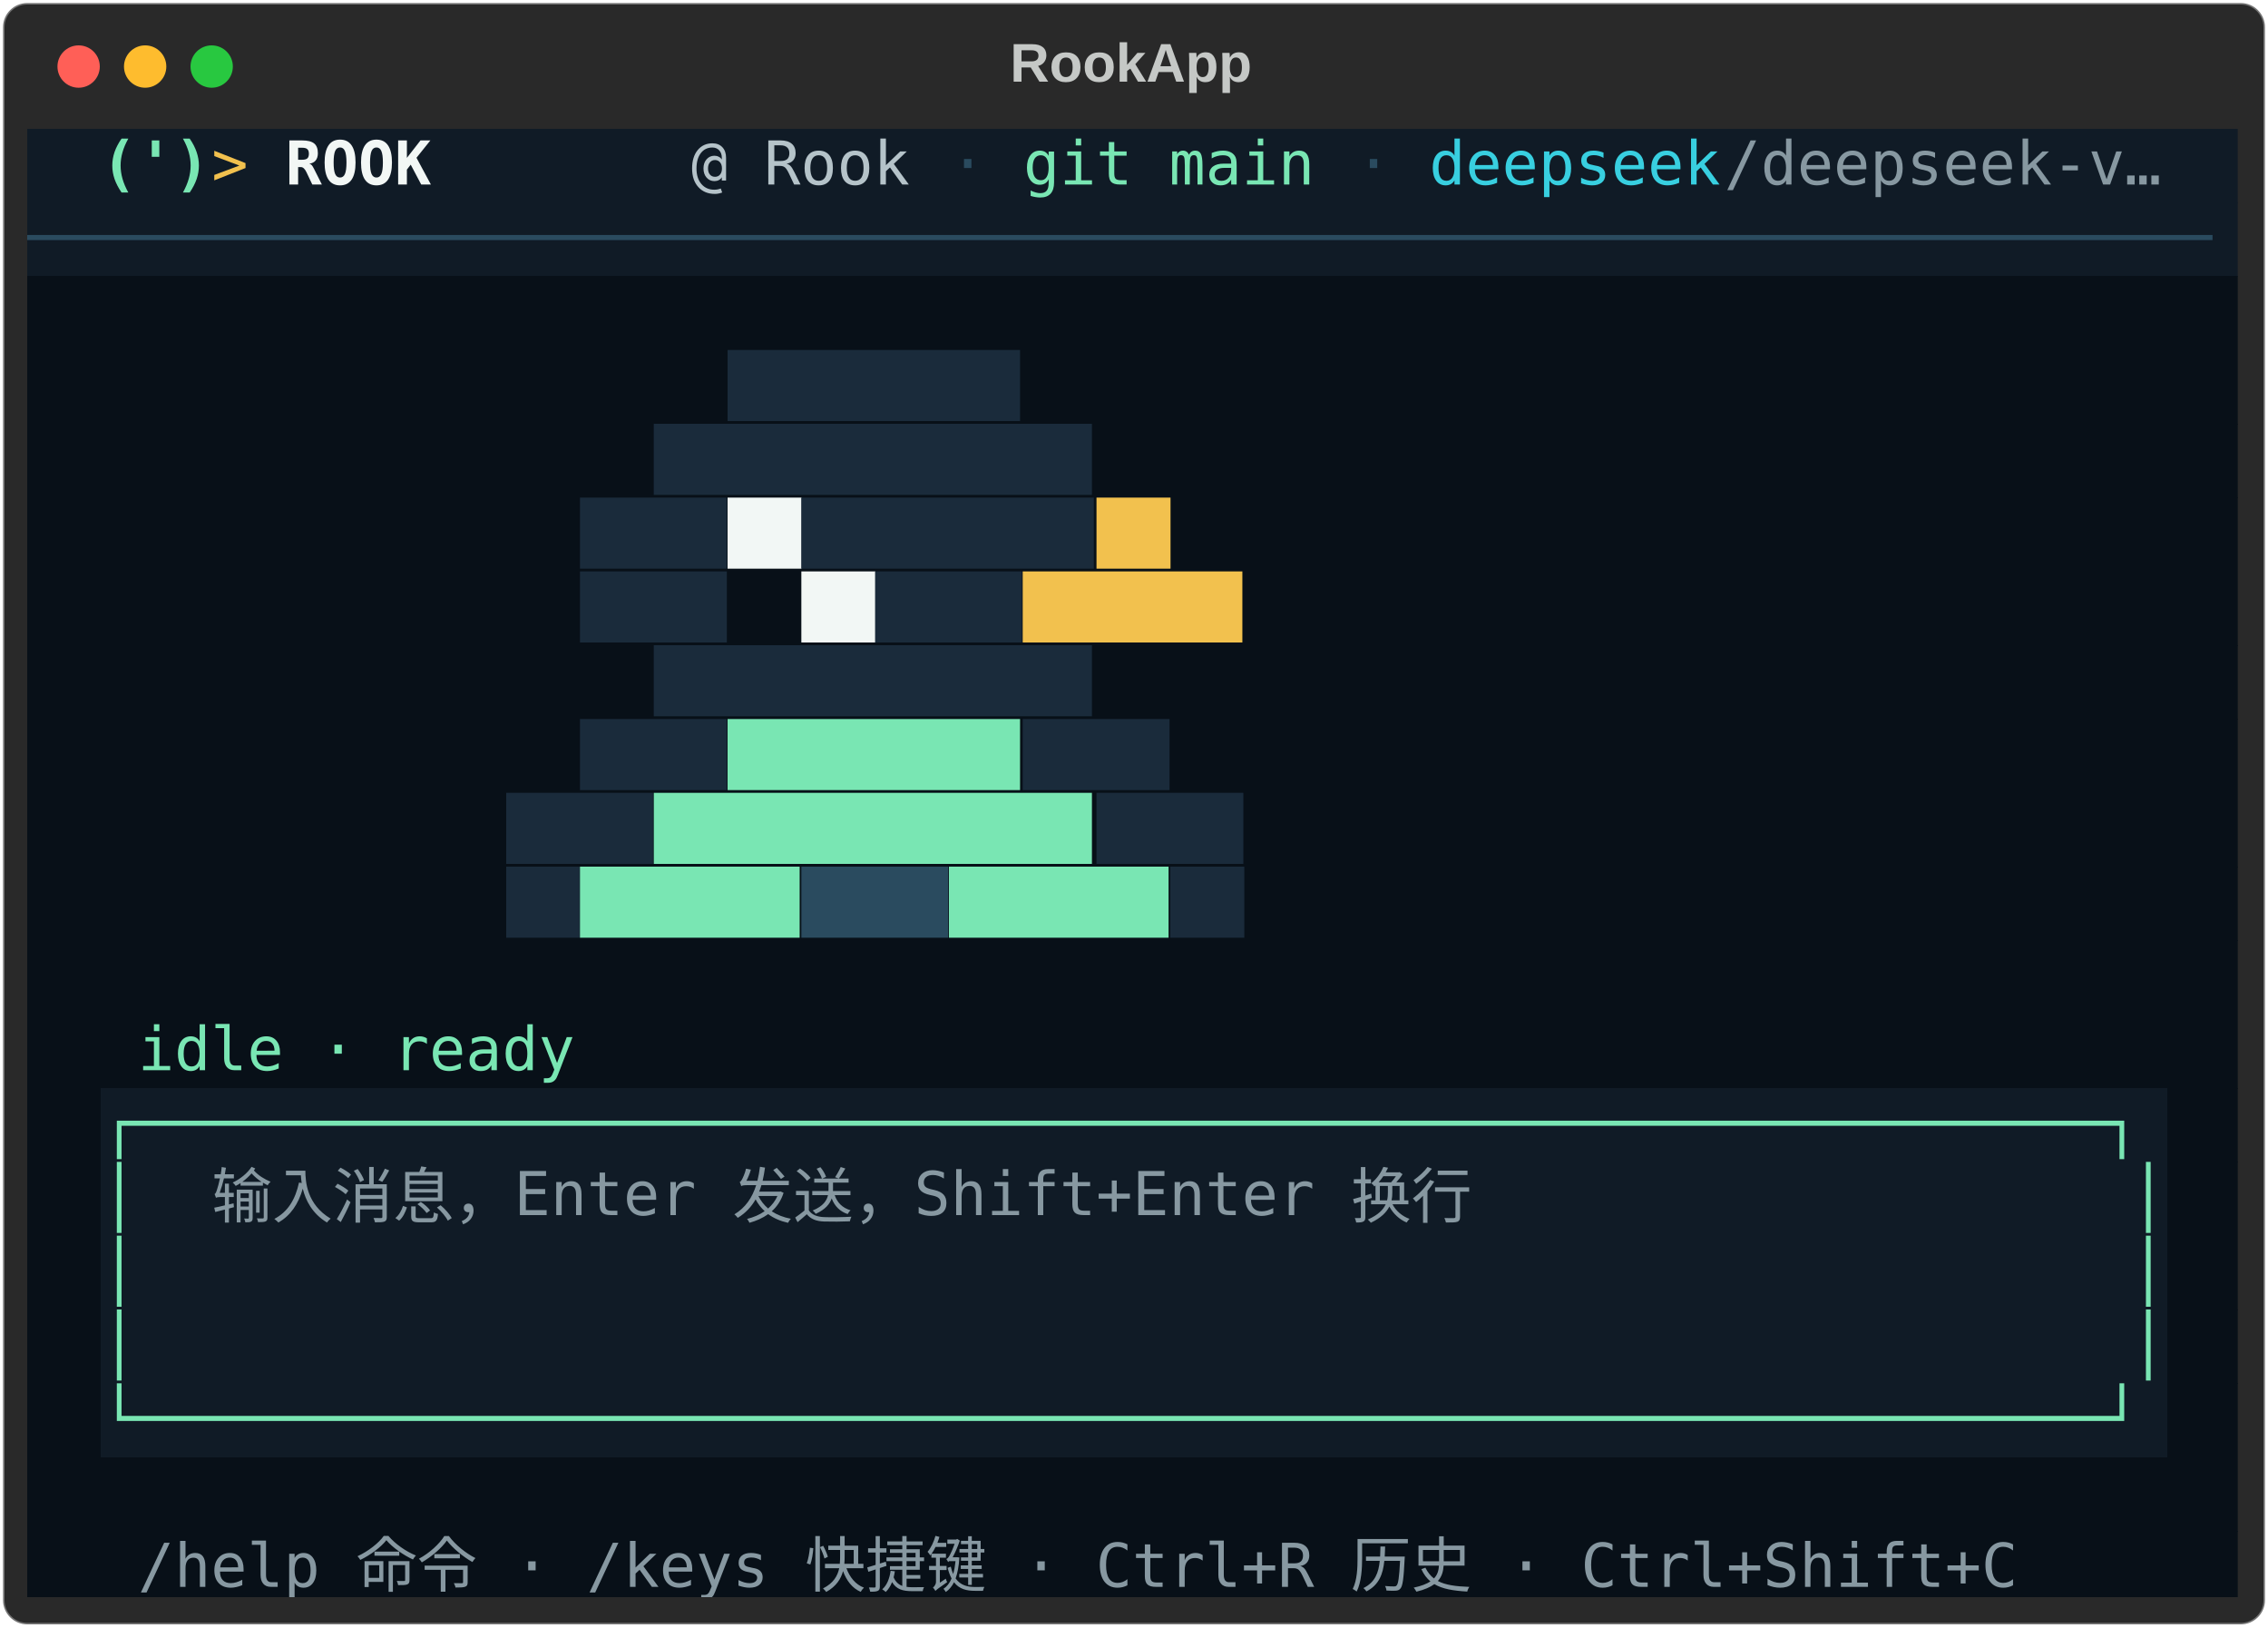
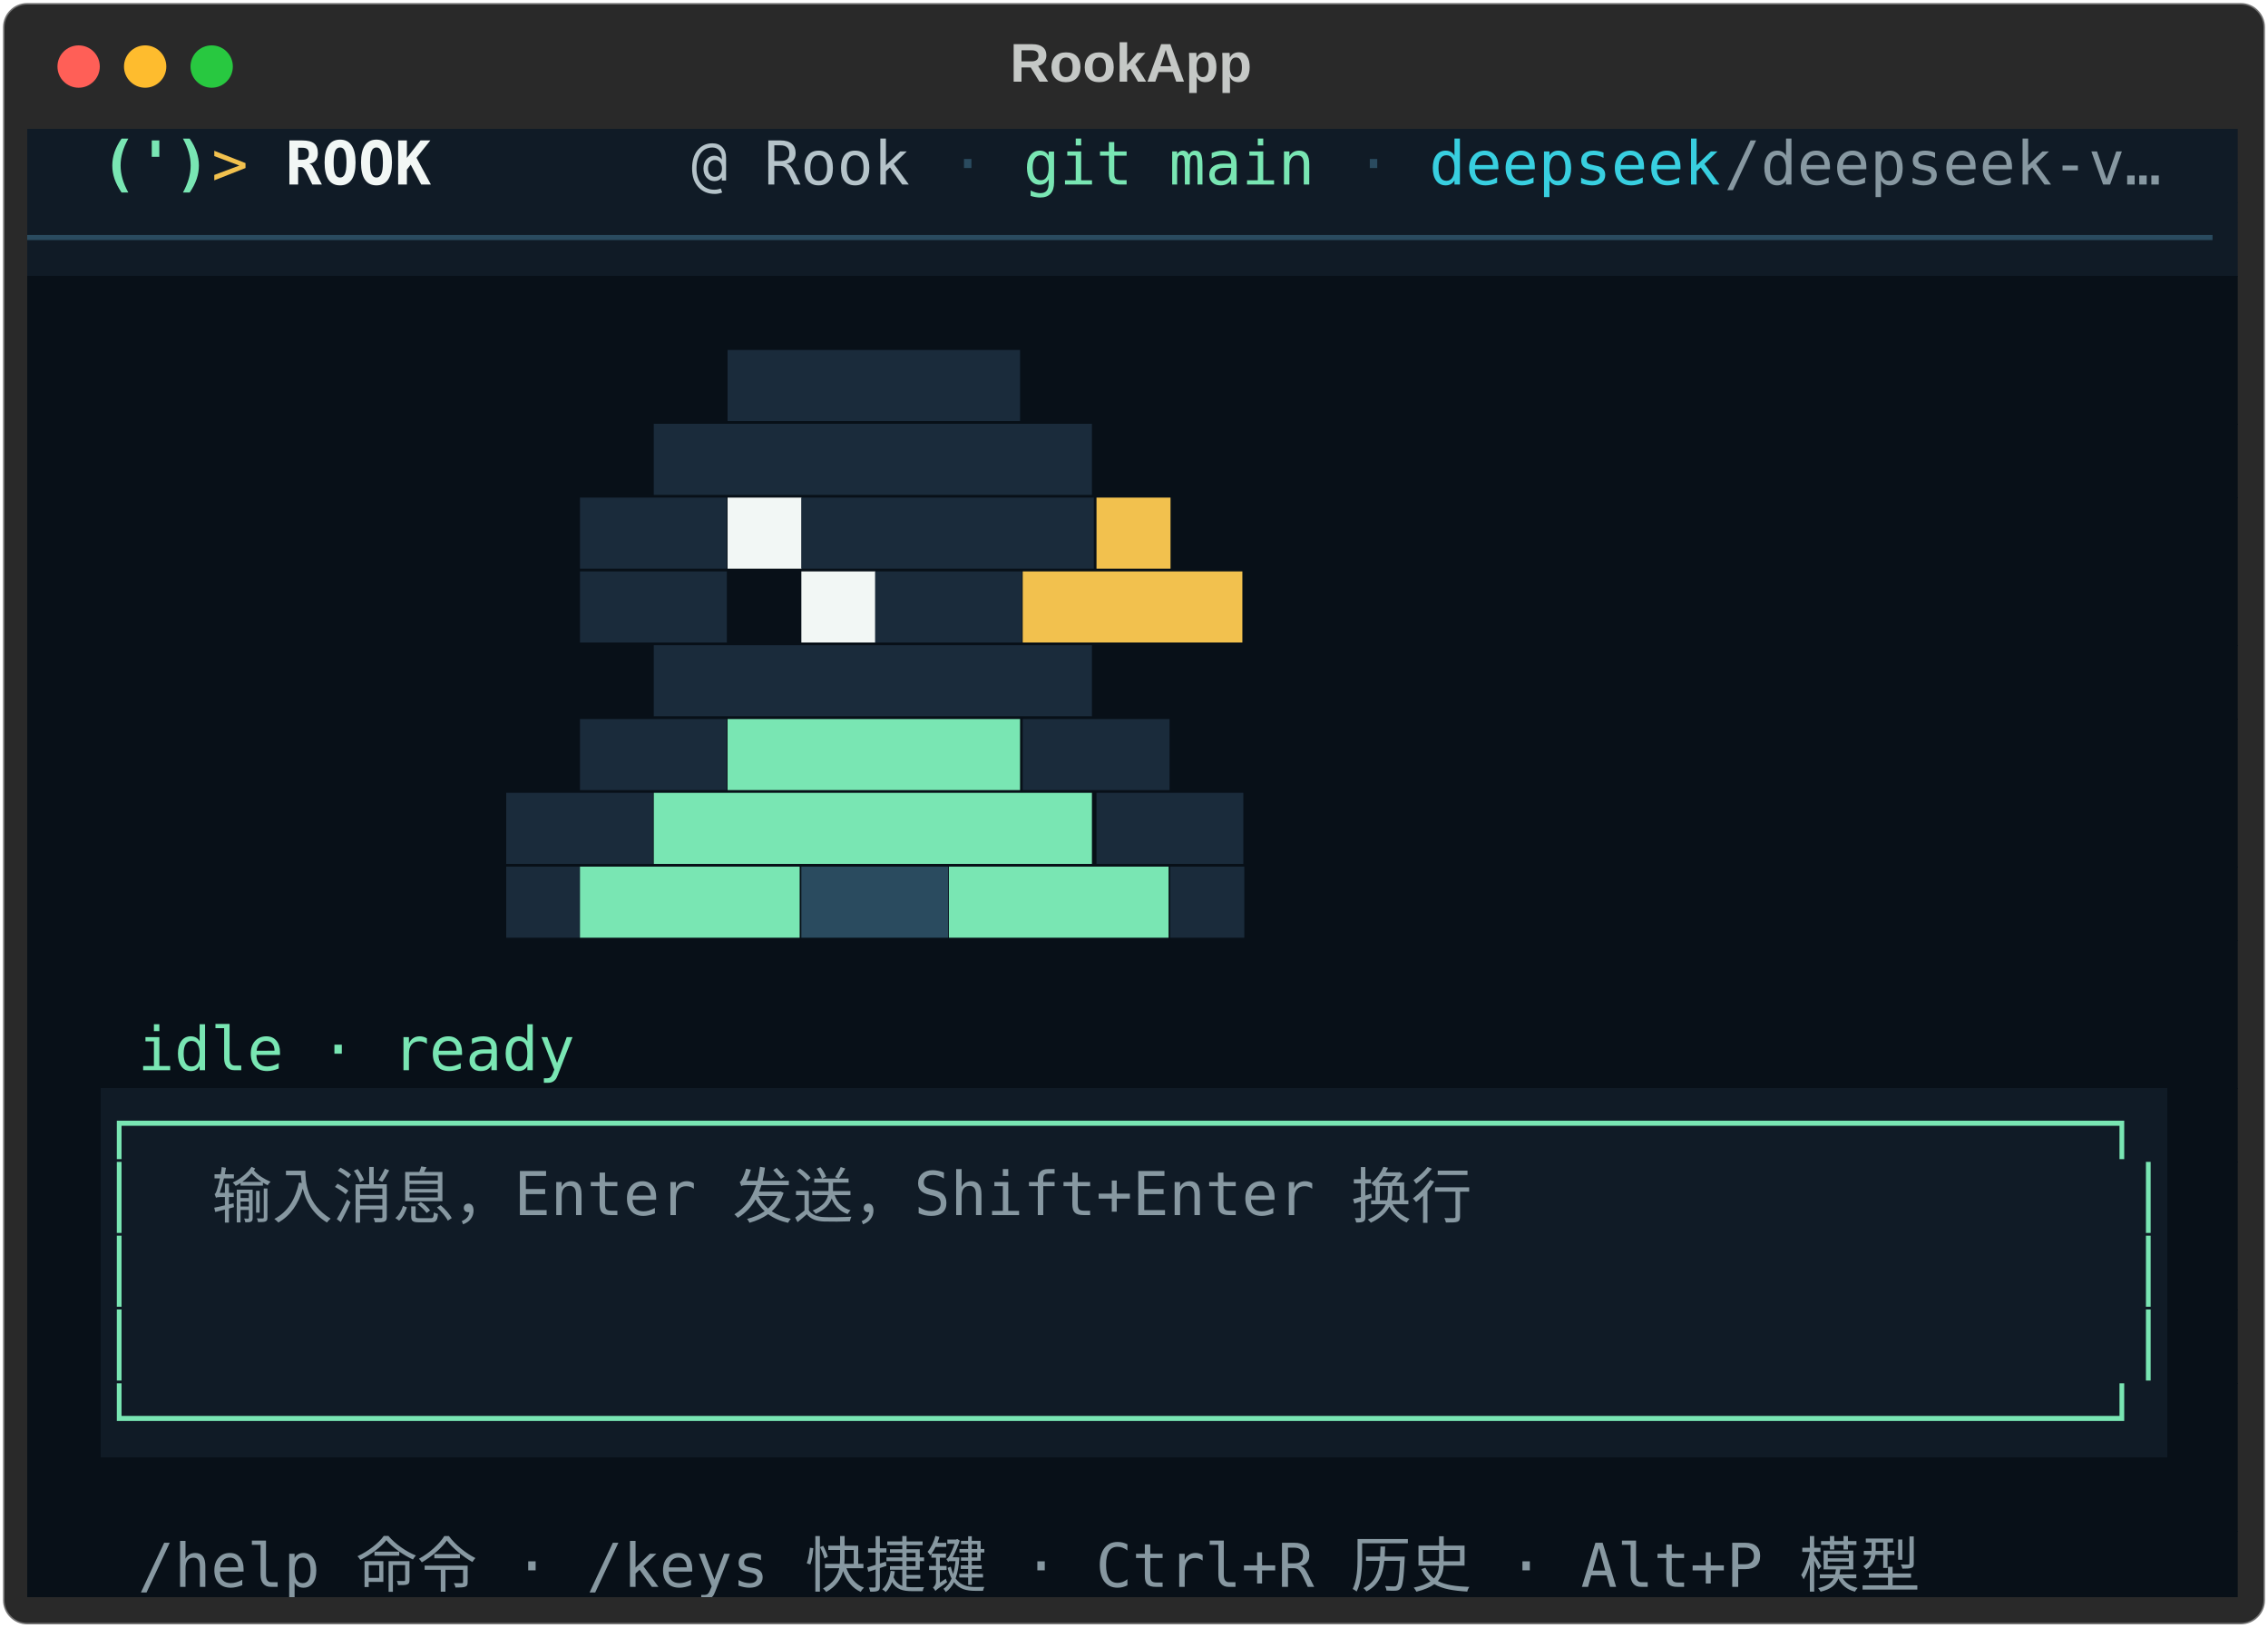
<svg xmlns="http://www.w3.org/2000/svg" class="rich-terminal" viewBox="0 0 750 538.0">
  <style>

    @font-face {
        font-family: "Fira Code";
        src: local("FiraCode-Regular"),
                url("https://cdnjs.cloudflare.com/ajax/libs/firacode/6.2.0/woff2/FiraCode-Regular.woff2") format("woff2"),
                url("https://cdnjs.cloudflare.com/ajax/libs/firacode/6.2.0/woff/FiraCode-Regular.woff") format("woff");
        font-style: normal;
        font-weight: 400;
    }
    @font-face {
        font-family: "Fira Code";
        src: local("FiraCode-Bold"),
                url("https://cdnjs.cloudflare.com/ajax/libs/firacode/6.2.0/woff2/FiraCode-Bold.woff2") format("woff2"),
                url("https://cdnjs.cloudflare.com/ajax/libs/firacode/6.2.0/woff/FiraCode-Bold.woff") format("woff");
        font-style: bold;
        font-weight: 700;
    }

    .terminal-matrix {
        font-family: Fira Code, monospace;
        font-size: 20px;
        line-height: 24.4px;
        font-variant-east-asian: full-width;
    }

    .terminal-title {
        font-size: 18px;
        font-weight: bold;
        font-family: arial;
    }

    .terminal-r1 { fill: #c5c8c6 }
.terminal-r2 { fill: #79e6b3;font-weight: bold }
.terminal-r3 { fill: #f2c14e }
.terminal-r4 { fill: #b5c3c9 }
.terminal-r5 { fill: #f2f7f5;font-weight: bold }
.terminal-r6 { fill: #2a4b5f }
.terminal-r7 { fill: #79e6b3 }
.terminal-r8 { fill: #38cfe0 }
.terminal-r9 { fill: #8798a1 }
.terminal-r10 { fill: #f2f7f5 }
.terminal-r11 { fill: #1a2b3b }
.terminal-r12 { fill: #081018 }
    </style>
  <defs>
    <clipPath id="terminal-clip-terminal">
      <rect x="0" y="0" width="731.0" height="487.0" />
    </clipPath>
    <clipPath id="terminal-line-0">
      <rect x="0" y="1.5" width="732" height="24.65" />
    </clipPath>
    <clipPath id="terminal-line-1">
      <rect x="0" y="25.9" width="732" height="24.65" />
    </clipPath>
    <clipPath id="terminal-line-2">
      <rect x="0" y="50.3" width="732" height="24.65" />
    </clipPath>
    <clipPath id="terminal-line-3">
      <rect x="0" y="74.7" width="732" height="24.65" />
    </clipPath>
    <clipPath id="terminal-line-4">
      <rect x="0" y="99.1" width="732" height="24.65" />
    </clipPath>
    <clipPath id="terminal-line-5">
      <rect x="0" y="123.5" width="732" height="24.65" />
    </clipPath>
    <clipPath id="terminal-line-6">
      <rect x="0" y="147.9" width="732" height="24.65" />
    </clipPath>
    <clipPath id="terminal-line-7">
      <rect x="0" y="172.3" width="732" height="24.65" />
    </clipPath>
    <clipPath id="terminal-line-8">
      <rect x="0" y="196.7" width="732" height="24.65" />
    </clipPath>
    <clipPath id="terminal-line-9">
      <rect x="0" y="221.1" width="732" height="24.65" />
    </clipPath>
    <clipPath id="terminal-line-10">
      <rect x="0" y="245.5" width="732" height="24.65" />
    </clipPath>
    <clipPath id="terminal-line-11">
      <rect x="0" y="269.9" width="732" height="24.65" />
    </clipPath>
    <clipPath id="terminal-line-12">
      <rect x="0" y="294.3" width="732" height="24.65" />
    </clipPath>
    <clipPath id="terminal-line-13">
      <rect x="0" y="318.7" width="732" height="24.65" />
    </clipPath>
    <clipPath id="terminal-line-14">
      <rect x="0" y="343.1" width="732" height="24.65" />
    </clipPath>
    <clipPath id="terminal-line-15">
      <rect x="0" y="367.5" width="732" height="24.65" />
    </clipPath>
    <clipPath id="terminal-line-16">
      <rect x="0" y="391.9" width="732" height="24.65" />
    </clipPath>
    <clipPath id="terminal-line-17">
      <rect x="0" y="416.3" width="732" height="24.65" />
    </clipPath>
    <clipPath id="terminal-line-18">
      <rect x="0" y="440.7" width="732" height="24.65" />
    </clipPath>
  </defs>
  <rect fill="#292929" stroke="rgba(255,255,255,0.35)" stroke-width="1" x="1" y="1" width="748" height="536" rx="8" />
  <text class="terminal-title" fill="#c5c8c6" text-anchor="middle" x="374" y="27">RookApp</text>
  <g transform="translate(26,22)">
    <circle cx="0" cy="0" r="7" fill="#ff5f57" />
    <circle cx="22" cy="0" r="7" fill="#febc2e" />
    <circle cx="44" cy="0" r="7" fill="#28c840" />
  </g>
  <g transform="translate(9, 41)" clip-path="url(#terminal-clip-terminal)">
    <rect fill="#101b26" x="0" y="1.5" width="24.4" height="24.65" shape-rendering="crispEdges" />
    <rect fill="#101b26" x="24.4" y="1.5" width="36.6" height="24.65" shape-rendering="crispEdges" />
    <rect fill="#101b26" x="61" y="1.5" width="12.2" height="24.65" shape-rendering="crispEdges" />
    <rect fill="#101b26" x="73.2" y="1.5" width="12.2" height="24.65" shape-rendering="crispEdges" />
    <rect fill="#101b26" x="85.4" y="1.5" width="48.8" height="24.65" shape-rendering="crispEdges" />
    <rect fill="#101b26" x="134.2" y="1.5" width="85.4" height="24.65" shape-rendering="crispEdges" />
    <rect fill="#101b26" x="219.6" y="1.5" width="73.2" height="24.65" shape-rendering="crispEdges" />
    <rect fill="#101b26" x="292.8" y="1.5" width="12.2" height="24.65" shape-rendering="crispEdges" />
    <rect fill="#101b26" x="305" y="1.5" width="12.2" height="24.65" shape-rendering="crispEdges" />
    <rect fill="#101b26" x="317.2" y="1.5" width="12.2" height="24.65" shape-rendering="crispEdges" />
    <rect fill="#101b26" x="329.4" y="1.5" width="97.6" height="24.65" shape-rendering="crispEdges" />
    <rect fill="#101b26" x="427" y="1.5" width="12.2" height="24.65" shape-rendering="crispEdges" />
    <rect fill="#101b26" x="439.2" y="1.5" width="12.2" height="24.65" shape-rendering="crispEdges" />
    <rect fill="#101b26" x="451.4" y="1.5" width="12.2" height="24.65" shape-rendering="crispEdges" />
    <rect fill="#101b26" x="463.6" y="1.5" width="97.6" height="24.65" shape-rendering="crispEdges" />
    <rect fill="#101b26" x="561.2" y="1.5" width="146.4" height="24.65" shape-rendering="crispEdges" />
    <rect fill="#101b26" x="707.6" y="1.5" width="24.4" height="24.65" shape-rendering="crispEdges" />
    <rect fill="#101b26" x="0" y="25.9" width="732" height="24.65" shape-rendering="crispEdges" />
    <rect fill="#081018" x="0" y="50.3" width="732" height="24.65" shape-rendering="crispEdges" />
    <rect fill="#081018" x="0" y="74.7" width="36.6" height="24.65" shape-rendering="crispEdges" />
    <rect fill="#081018" x="36.6" y="74.7" width="195.2" height="24.65" shape-rendering="crispEdges" />
    <rect fill="#081018" x="231.8" y="74.7" width="97.6" height="24.65" shape-rendering="crispEdges" />
    <rect fill="#081018" x="329.4" y="74.7" width="292.8" height="24.65" shape-rendering="crispEdges" />
    <rect fill="#081018" x="622.2" y="74.7" width="109.8" height="24.65" shape-rendering="crispEdges" />
    <rect fill="#081018" x="0" y="99.1" width="36.6" height="24.65" shape-rendering="crispEdges" />
    <rect fill="#081018" x="36.6" y="99.1" width="170.8" height="24.65" shape-rendering="crispEdges" />
    <rect fill="#081018" x="207.4" y="99.1" width="146.4" height="24.65" shape-rendering="crispEdges" />
    <rect fill="#081018" x="353.8" y="99.1" width="268.4" height="24.65" shape-rendering="crispEdges" />
    <rect fill="#081018" x="622.2" y="99.1" width="109.8" height="24.65" shape-rendering="crispEdges" />
    <rect fill="#081018" x="0" y="123.5" width="36.6" height="24.65" shape-rendering="crispEdges" />
    <rect fill="#081018" x="36.6" y="123.5" width="146.4" height="24.65" shape-rendering="crispEdges" />
    <rect fill="#081018" x="183" y="123.5" width="48.8" height="24.65" shape-rendering="crispEdges" />
    <rect fill="#081018" x="231.8" y="123.5" width="24.4" height="24.65" shape-rendering="crispEdges" />
    <rect fill="#081018" x="256.2" y="123.5" width="97.6" height="24.65" shape-rendering="crispEdges" />
    <rect fill="#081018" x="353.8" y="123.5" width="24.4" height="24.65" shape-rendering="crispEdges" />
    <rect fill="#081018" x="378.2" y="123.5" width="244" height="24.65" shape-rendering="crispEdges" />
    <rect fill="#081018" x="622.2" y="123.5" width="109.8" height="24.65" shape-rendering="crispEdges" />
    <rect fill="#081018" x="0" y="147.9" width="36.6" height="24.65" shape-rendering="crispEdges" />
    <rect fill="#081018" x="36.6" y="147.9" width="146.4" height="24.65" shape-rendering="crispEdges" />
    <rect fill="#081018" x="183" y="147.9" width="48.8" height="24.65" shape-rendering="crispEdges" />
    <rect fill="#081018" x="231.8" y="147.9" width="24.4" height="24.65" shape-rendering="crispEdges" />
    <rect fill="#081018" x="256.2" y="147.9" width="24.4" height="24.65" shape-rendering="crispEdges" />
    <rect fill="#081018" x="280.6" y="147.9" width="48.8" height="24.65" shape-rendering="crispEdges" />
    <rect fill="#081018" x="329.4" y="147.9" width="73.2" height="24.65" shape-rendering="crispEdges" />
    <rect fill="#081018" x="402.6" y="147.9" width="219.6" height="24.65" shape-rendering="crispEdges" />
    <rect fill="#081018" x="622.2" y="147.9" width="109.8" height="24.65" shape-rendering="crispEdges" />
    <rect fill="#081018" x="0" y="172.3" width="36.6" height="24.65" shape-rendering="crispEdges" />
    <rect fill="#081018" x="36.6" y="172.3" width="170.8" height="24.65" shape-rendering="crispEdges" />
    <rect fill="#081018" x="207.4" y="172.3" width="146.4" height="24.65" shape-rendering="crispEdges" />
    <rect fill="#081018" x="353.8" y="172.3" width="268.4" height="24.65" shape-rendering="crispEdges" />
    <rect fill="#081018" x="622.2" y="172.3" width="109.8" height="24.65" shape-rendering="crispEdges" />
    <rect fill="#081018" x="0" y="196.7" width="36.6" height="24.65" shape-rendering="crispEdges" />
    <rect fill="#081018" x="36.6" y="196.7" width="146.4" height="24.65" shape-rendering="crispEdges" />
    <rect fill="#081018" x="183" y="196.7" width="48.8" height="24.65" shape-rendering="crispEdges" />
    <rect fill="#081018" x="231.8" y="196.7" width="97.6" height="24.65" shape-rendering="crispEdges" />
    <rect fill="#081018" x="329.4" y="196.7" width="48.8" height="24.65" shape-rendering="crispEdges" />
    <rect fill="#081018" x="378.2" y="196.7" width="244" height="24.65" shape-rendering="crispEdges" />
    <rect fill="#081018" x="622.2" y="196.7" width="109.8" height="24.65" shape-rendering="crispEdges" />
    <rect fill="#081018" x="0" y="221.1" width="36.6" height="24.65" shape-rendering="crispEdges" />
    <rect fill="#081018" x="36.6" y="221.1" width="122" height="24.65" shape-rendering="crispEdges" />
    <rect fill="#081018" x="158.6" y="221.1" width="48.8" height="24.65" shape-rendering="crispEdges" />
    <rect fill="#081018" x="207.4" y="221.1" width="146.4" height="24.65" shape-rendering="crispEdges" />
    <rect fill="#081018" x="353.8" y="221.1" width="48.8" height="24.65" shape-rendering="crispEdges" />
    <rect fill="#081018" x="402.6" y="221.1" width="219.6" height="24.65" shape-rendering="crispEdges" />
    <rect fill="#081018" x="622.2" y="221.1" width="109.8" height="24.65" shape-rendering="crispEdges" />
    <rect fill="#081018" x="0" y="245.5" width="36.6" height="24.65" shape-rendering="crispEdges" />
    <rect fill="#081018" x="36.6" y="245.5" width="122" height="24.65" shape-rendering="crispEdges" />
    <rect fill="#081018" x="158.6" y="245.5" width="24.4" height="24.65" shape-rendering="crispEdges" />
    <rect fill="#081018" x="183" y="245.5" width="73.2" height="24.65" shape-rendering="crispEdges" />
    <rect fill="#081018" x="256.2" y="245.5" width="48.8" height="24.65" shape-rendering="crispEdges" />
    <rect fill="#081018" x="305" y="245.5" width="73.2" height="24.65" shape-rendering="crispEdges" />
    <rect fill="#081018" x="378.2" y="245.5" width="24.4" height="24.65" shape-rendering="crispEdges" />
    <rect fill="#081018" x="402.6" y="245.5" width="219.6" height="24.65" shape-rendering="crispEdges" />
    <rect fill="#081018" x="622.2" y="245.5" width="109.8" height="24.65" shape-rendering="crispEdges" />
    <rect fill="#081018" x="0" y="269.9" width="732" height="24.65" shape-rendering="crispEdges" />
    <rect fill="#081018" x="0" y="294.3" width="36.6" height="24.65" shape-rendering="crispEdges" />
    <rect fill="#081018" x="36.6" y="294.3" width="146.4" height="24.65" shape-rendering="crispEdges" />
    <rect fill="#081018" x="183" y="294.3" width="549" height="24.65" shape-rendering="crispEdges" />
    <rect fill="#081018" x="0" y="318.7" width="24.4" height="24.65" shape-rendering="crispEdges" />
    <rect fill="#101b26" x="24.4" y="318.7" width="683.2" height="24.65" shape-rendering="crispEdges" />
    <rect fill="#081018" x="707.6" y="318.7" width="24.4" height="24.65" shape-rendering="crispEdges" />
    <rect fill="#081018" x="0" y="343.1" width="24.4" height="24.65" shape-rendering="crispEdges" />
    <rect fill="#101b26" x="24.4" y="343.1" width="12.2" height="24.65" shape-rendering="crispEdges" />
    <rect fill="#101b26" x="36.6" y="343.1" width="24.4" height="24.65" shape-rendering="crispEdges" />
    <rect fill="#101b26" x="61" y="343.1" width="463.6" height="24.65" shape-rendering="crispEdges" />
    <rect fill="#101b26" x="524.6" y="343.1" width="170.8" height="24.65" shape-rendering="crispEdges" />
    <rect fill="#101b26" x="695.4" y="343.1" width="12.2" height="24.65" shape-rendering="crispEdges" />
    <rect fill="#081018" x="707.6" y="343.1" width="24.4" height="24.65" shape-rendering="crispEdges" />
    <rect fill="#081018" x="0" y="367.5" width="24.4" height="24.65" shape-rendering="crispEdges" />
    <rect fill="#101b26" x="24.4" y="367.5" width="12.2" height="24.65" shape-rendering="crispEdges" />
    <rect fill="#101b26" x="36.6" y="367.5" width="24.4" height="24.65" shape-rendering="crispEdges" />
    <rect fill="#101b26" x="61" y="367.5" width="610" height="24.65" shape-rendering="crispEdges" />
    <rect fill="#101b26" x="671" y="367.5" width="24.4" height="24.65" shape-rendering="crispEdges" />
    <rect fill="#101b26" x="695.4" y="367.5" width="12.2" height="24.65" shape-rendering="crispEdges" />
    <rect fill="#081018" x="707.6" y="367.5" width="24.4" height="24.65" shape-rendering="crispEdges" />
    <rect fill="#081018" x="0" y="391.9" width="24.4" height="24.65" shape-rendering="crispEdges" />
    <rect fill="#101b26" x="24.4" y="391.9" width="12.2" height="24.65" shape-rendering="crispEdges" />
    <rect fill="#101b26" x="36.6" y="391.9" width="24.4" height="24.65" shape-rendering="crispEdges" />
    <rect fill="#101b26" x="61" y="391.9" width="610" height="24.65" shape-rendering="crispEdges" />
    <rect fill="#101b26" x="671" y="391.9" width="24.4" height="24.65" shape-rendering="crispEdges" />
    <rect fill="#101b26" x="695.4" y="391.9" width="12.2" height="24.65" shape-rendering="crispEdges" />
    <rect fill="#081018" x="707.6" y="391.9" width="24.4" height="24.65" shape-rendering="crispEdges" />
    <rect fill="#081018" x="0" y="416.3" width="24.4" height="24.65" shape-rendering="crispEdges" />
    <rect fill="#101b26" x="24.4" y="416.3" width="683.2" height="24.65" shape-rendering="crispEdges" />
    <rect fill="#081018" x="707.6" y="416.3" width="24.4" height="24.65" shape-rendering="crispEdges" />
    <rect fill="#081018" x="0" y="440.7" width="732" height="24.65" shape-rendering="crispEdges" />
    <rect fill="#081018" x="0" y="465.1" width="36.6" height="24.65" shape-rendering="crispEdges" />
-     <rect fill="#081018" x="36.6" y="465.1" width="658.8" height="24.65" shape-rendering="crispEdges" />
-     <rect fill="#081018" x="695.4" y="465.1" width="36.6" height="24.65" shape-rendering="crispEdges" />
+     <rect fill="#081018" x="36.6" y="465.1" width="634.4" height="24.65" shape-rendering="crispEdges" />
+     <rect fill="#081018" x="671" y="465.1" width="61" height="24.65" shape-rendering="crispEdges" />
    <g class="terminal-matrix">
      <text class="terminal-r2" x="24.4" y="20" textLength="36.6" clip-path="url(#terminal-line-0)">(')</text>
      <text class="terminal-r3" x="61" y="20" textLength="12.2" clip-path="url(#terminal-line-0)">&gt;</text>
      <text class="terminal-r5" x="85.4" y="20" textLength="48.8" clip-path="url(#terminal-line-0)">ROOK</text>
      <text class="terminal-r4" x="219.6" y="20" textLength="73.2" clip-path="url(#terminal-line-0)">@ Rook</text>
      <text class="terminal-r6" x="305" y="20" textLength="12.2" clip-path="url(#terminal-line-0)">·</text>
      <text class="terminal-r7" x="329.4" y="20" textLength="97.6" clip-path="url(#terminal-line-0)">git main</text>
      <text class="terminal-r6" x="439.2" y="20" textLength="12.2" clip-path="url(#terminal-line-0)">·</text>
      <text class="terminal-r8" x="463.6" y="20" textLength="97.6" clip-path="url(#terminal-line-0)">deepseek</text>
      <text class="terminal-r9" x="561.2" y="20" textLength="146.4" clip-path="url(#terminal-line-0)">/deepseek-v…</text>
      <text class="terminal-r1" x="732" y="20" textLength="12.2" clip-path="url(#terminal-line-0)">
</text>
      <text class="terminal-r6" x="0" y="44.4" textLength="732" clip-path="url(#terminal-line-1)">────────────────────────────────────────────────────────────</text>
      <text class="terminal-r1" x="732" y="44.4" textLength="12.2" clip-path="url(#terminal-line-1)">
</text>
      <text class="terminal-r1" x="732" y="68.8" textLength="12.2" clip-path="url(#terminal-line-2)">
</text>
      <text class="terminal-r11" x="231.8" y="93.2" textLength="97.6" clip-path="url(#terminal-line-3)">████████</text>
      <text class="terminal-r1" x="732" y="93.2" textLength="12.2" clip-path="url(#terminal-line-3)">
</text>
      <text class="terminal-r11" x="207.4" y="117.6" textLength="146.4" clip-path="url(#terminal-line-4)">████████████</text>
      <text class="terminal-r1" x="732" y="117.6" textLength="12.2" clip-path="url(#terminal-line-4)">
</text>
      <text class="terminal-r11" x="183" y="142" textLength="48.8" clip-path="url(#terminal-line-5)">████</text>
      <text class="terminal-r10" x="231.8" y="142" textLength="24.4" clip-path="url(#terminal-line-5)">██</text>
      <text class="terminal-r11" x="256.2" y="142" textLength="97.6" clip-path="url(#terminal-line-5)">████████</text>
      <text class="terminal-r3" x="353.8" y="142" textLength="24.4" clip-path="url(#terminal-line-5)">██</text>
      <text class="terminal-r1" x="732" y="142" textLength="12.2" clip-path="url(#terminal-line-5)">
</text>
      <text class="terminal-r11" x="183" y="166.4" textLength="48.8" clip-path="url(#terminal-line-6)">████</text>
      <text class="terminal-r12" x="231.8" y="166.4" textLength="24.4" clip-path="url(#terminal-line-6)">██</text>
      <text class="terminal-r10" x="256.2" y="166.4" textLength="24.4" clip-path="url(#terminal-line-6)">██</text>
      <text class="terminal-r11" x="280.6" y="166.4" textLength="48.8" clip-path="url(#terminal-line-6)">████</text>
      <text class="terminal-r3" x="329.4" y="166.4" textLength="73.2" clip-path="url(#terminal-line-6)">██████</text>
      <text class="terminal-r1" x="732" y="166.4" textLength="12.2" clip-path="url(#terminal-line-6)">
</text>
      <text class="terminal-r11" x="207.4" y="190.8" textLength="146.4" clip-path="url(#terminal-line-7)">████████████</text>
      <text class="terminal-r1" x="732" y="190.8" textLength="12.2" clip-path="url(#terminal-line-7)">
</text>
      <text class="terminal-r11" x="183" y="215.2" textLength="48.8" clip-path="url(#terminal-line-8)">████</text>
      <text class="terminal-r7" x="231.8" y="215.2" textLength="97.6" clip-path="url(#terminal-line-8)">████████</text>
      <text class="terminal-r11" x="329.4" y="215.2" textLength="48.8" clip-path="url(#terminal-line-8)">████</text>
      <text class="terminal-r1" x="732" y="215.2" textLength="12.2" clip-path="url(#terminal-line-8)">
</text>
      <text class="terminal-r11" x="158.6" y="239.6" textLength="48.8" clip-path="url(#terminal-line-9)">████</text>
      <text class="terminal-r7" x="207.4" y="239.6" textLength="146.4" clip-path="url(#terminal-line-9)">████████████</text>
      <text class="terminal-r11" x="353.8" y="239.6" textLength="48.8" clip-path="url(#terminal-line-9)">████</text>
      <text class="terminal-r1" x="732" y="239.6" textLength="12.2" clip-path="url(#terminal-line-9)">
</text>
      <text class="terminal-r11" x="158.6" y="264" textLength="24.4" clip-path="url(#terminal-line-10)">██</text>
      <text class="terminal-r7" x="183" y="264" textLength="73.2" clip-path="url(#terminal-line-10)">██████</text>
      <text class="terminal-r6" x="256.2" y="264" textLength="48.8" clip-path="url(#terminal-line-10)">████</text>
      <text class="terminal-r7" x="305" y="264" textLength="73.2" clip-path="url(#terminal-line-10)">██████</text>
      <text class="terminal-r11" x="378.2" y="264" textLength="24.4" clip-path="url(#terminal-line-10)">██</text>
      <text class="terminal-r1" x="732" y="264" textLength="12.2" clip-path="url(#terminal-line-10)">
</text>
      <text class="terminal-r1" x="732" y="288.4" textLength="12.2" clip-path="url(#terminal-line-11)">
</text>
      <text class="terminal-r7" x="36.6" y="312.8" textLength="146.4" clip-path="url(#terminal-line-12)">idle · ready</text>
      <text class="terminal-r1" x="732" y="312.8" textLength="12.2" clip-path="url(#terminal-line-12)">
</text>
      <text class="terminal-r7" x="24.4" y="337.2" textLength="683.2" clip-path="url(#terminal-line-13)">┌──────────────────────────────────────────────────────┐</text>
      <text class="terminal-r1" x="732" y="337.2" textLength="12.2" clip-path="url(#terminal-line-13)">
</text>
      <text class="terminal-r7" x="24.4" y="361.6" textLength="12.2" clip-path="url(#terminal-line-14)">│</text>
      <text class="terminal-r9" x="61" y="361.6" textLength="341.6" clip-path="url(#terminal-line-14)">输入消息，Enter 发送，Shift+Enter 换行</text>
      <text class="terminal-r7" x="695.4" y="361.6" textLength="12.2" clip-path="url(#terminal-line-14)">│</text>
      <text class="terminal-r1" x="732" y="361.6" textLength="12.2" clip-path="url(#terminal-line-14)">
</text>
      <text class="terminal-r7" x="24.4" y="386" textLength="12.2" clip-path="url(#terminal-line-15)">│</text>
      <text class="terminal-r7" x="695.4" y="386" textLength="12.2" clip-path="url(#terminal-line-15)">│</text>
      <text class="terminal-r1" x="732" y="386" textLength="12.2" clip-path="url(#terminal-line-15)">
</text>
      <text class="terminal-r7" x="24.4" y="410.4" textLength="12.2" clip-path="url(#terminal-line-16)">│</text>
      <text class="terminal-r7" x="695.4" y="410.4" textLength="12.2" clip-path="url(#terminal-line-16)">│</text>
      <text class="terminal-r1" x="732" y="410.4" textLength="12.2" clip-path="url(#terminal-line-16)">
</text>
      <text class="terminal-r7" x="24.4" y="434.8" textLength="683.2" clip-path="url(#terminal-line-17)">└──────────────────────────────────────────────────────┘</text>
      <text class="terminal-r1" x="732" y="434.8" textLength="12.2" clip-path="url(#terminal-line-17)">
</text>
      <text class="terminal-r1" x="732" y="459.2" textLength="12.2" clip-path="url(#terminal-line-18)">
</text>
-       <text class="terminal-r9" x="36.6" y="483.6" textLength="573.4" clip-path="url(#terminal-line-19)">/help 命令 · /keys 快捷键 · Ctrl+R 历史 · Ctrl+Shift+C</text>
+       <text class="terminal-r9" x="36.6" y="483.6" textLength="524.6" clip-path="url(#terminal-line-19)">/help 命令 · /keys 快捷键 · Ctrl+R 历史 · Alt+P 模型</text>
    </g>
  </g>
</svg>
